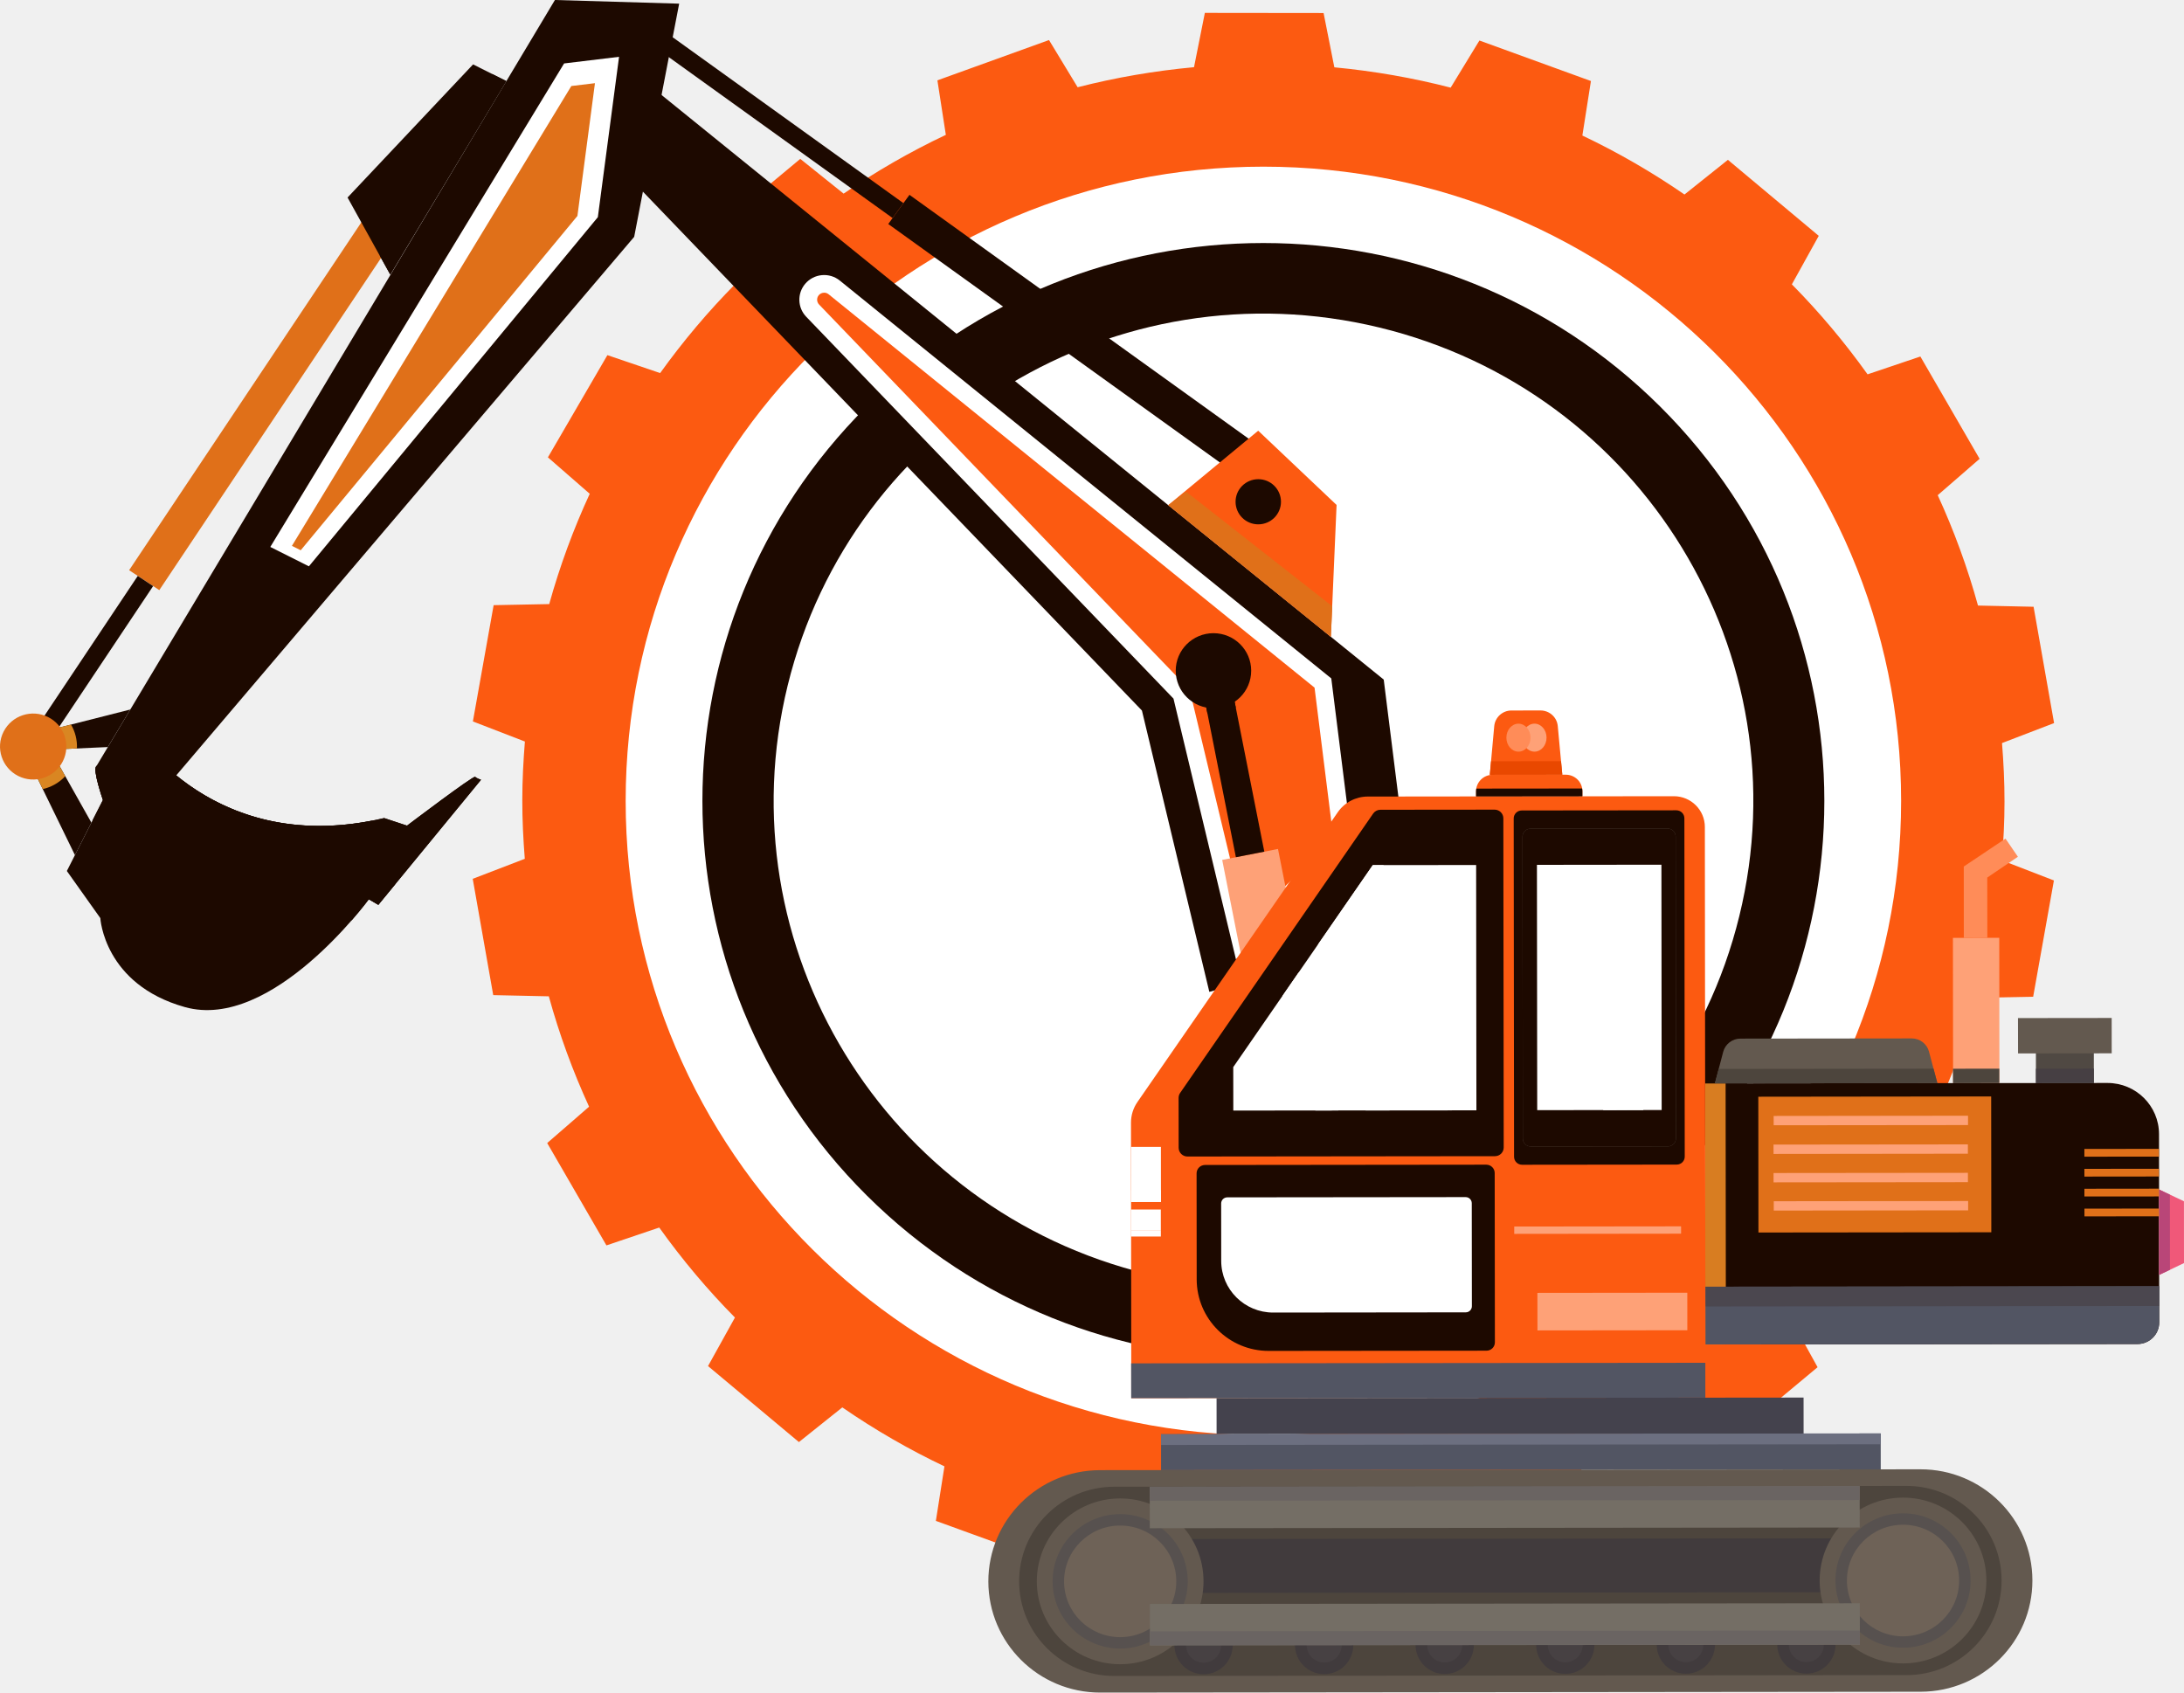
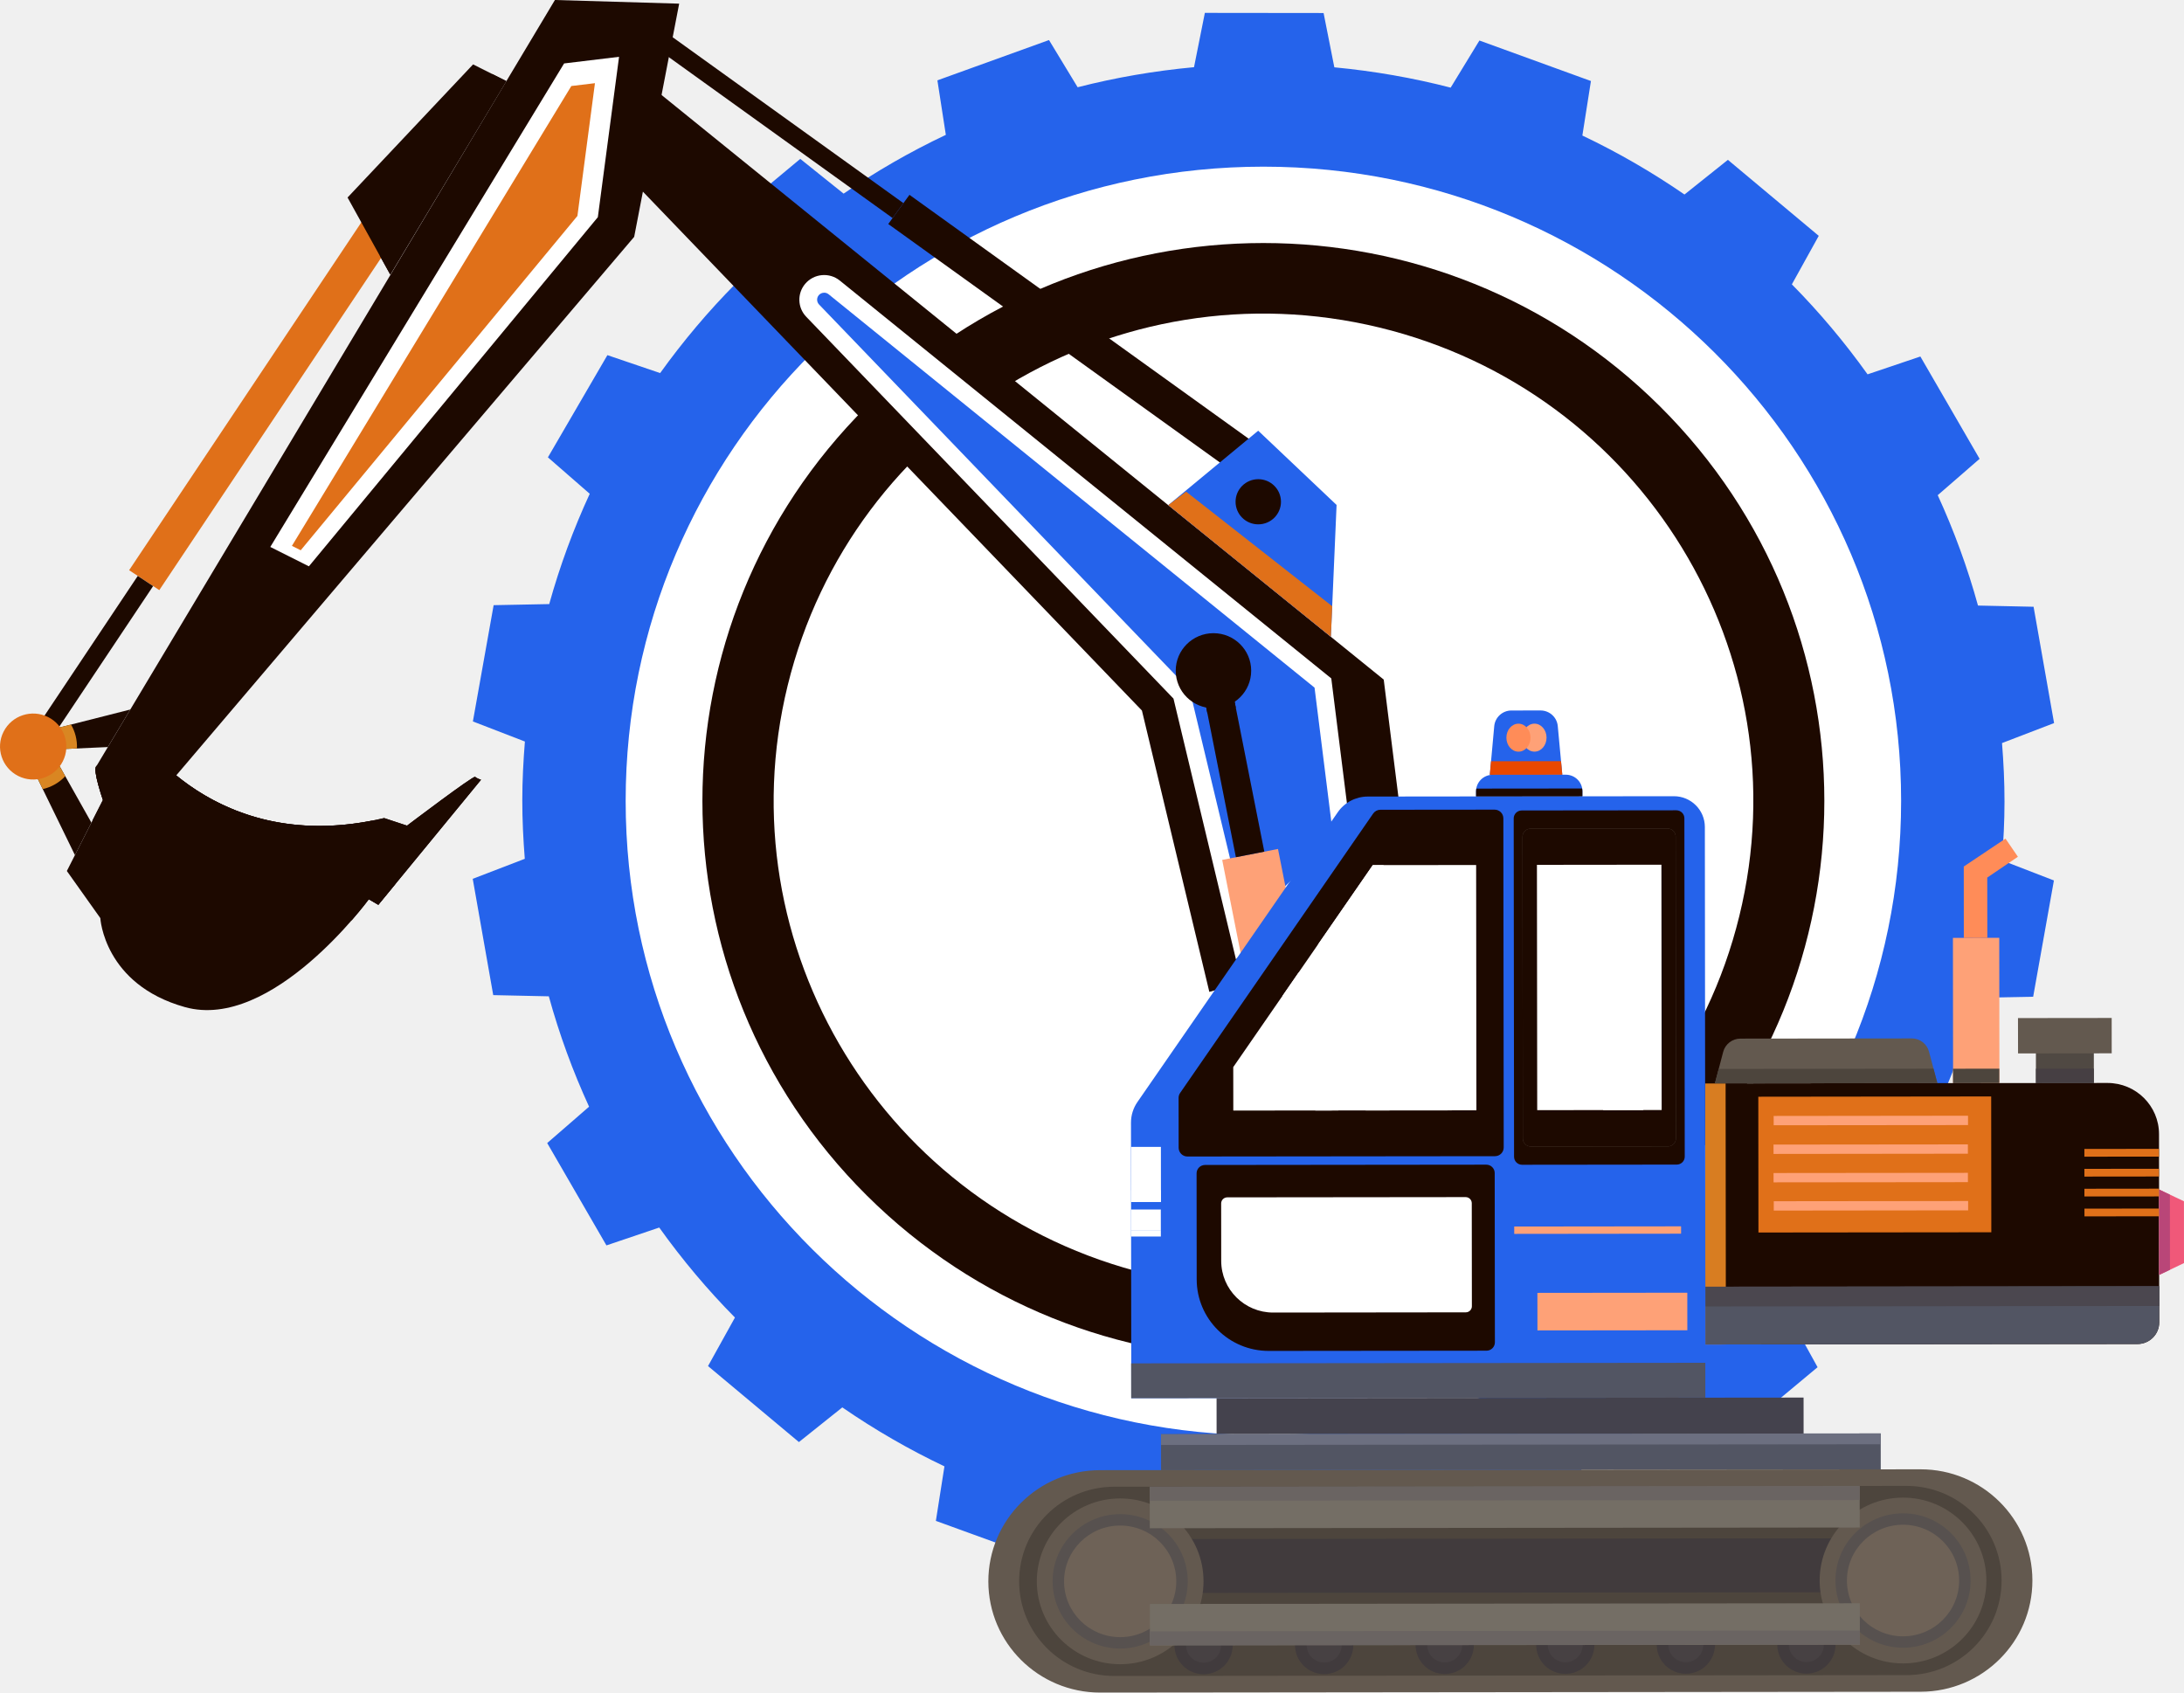
<svg xmlns="http://www.w3.org/2000/svg" width="80" height="62" viewBox="0 0 80 62" fill="none">
-   <path d="M73.425 29.367C73.426 28.643 73.39 27.928 73.334 27.219L75.241 26.487L74.49 22.226L72.454 22.182C72.069 20.786 71.574 19.436 70.979 18.139L72.513 16.807L70.343 13.059L68.409 13.712C67.572 12.541 66.646 11.438 65.636 10.416L66.621 8.639L63.293 5.855L61.703 7.125C60.52 6.311 59.271 5.586 57.962 4.965L58.276 2.968L54.191 1.484L53.138 3.21C51.757 2.853 50.333 2.604 48.877 2.466L48.483 0.477L44.134 0.472L43.737 2.461C42.28 2.596 40.855 2.842 39.474 3.196L38.425 1.467L34.337 2.943L34.646 4.94C33.336 5.559 32.086 6.281 30.901 7.093L29.314 5.82L25.979 8.597L26.961 10.376C25.949 11.395 25.021 12.497 24.181 13.666L22.249 13.009L20.07 16.753L21.602 18.088C21.004 19.383 20.506 20.733 20.118 22.128L18.082 22.168L17.322 26.427L19.227 27.163C19.17 27.872 19.132 28.587 19.132 29.311C19.131 30.035 19.167 30.75 19.223 31.459L17.316 32.192L18.067 36.452L20.103 36.496C20.488 37.892 20.983 39.243 21.578 40.539L20.044 41.871L22.214 45.62L24.148 44.966C24.985 46.137 25.911 47.241 26.921 48.263L25.935 50.04L29.264 52.824L30.854 51.554C32.036 52.368 33.286 53.092 34.595 53.714L34.281 55.711L38.366 57.195L39.419 55.468C40.8 55.825 42.224 56.074 43.681 56.212L44.074 58.202L48.423 58.206L48.82 56.217C50.277 56.083 51.702 55.837 53.083 55.482L54.132 57.211L58.221 55.736L57.911 53.738C59.221 53.119 60.472 52.397 61.656 51.586L63.243 52.859L66.578 50.082L65.596 48.303C66.608 47.283 67.537 46.181 68.376 45.012L70.308 45.67L72.487 41.926L70.955 40.59C71.553 39.295 72.051 37.946 72.439 36.55L74.475 36.511L75.235 32.252L73.33 31.516C73.387 30.805 73.425 30.091 73.425 29.367Z" fill="#FC5A11" />
+   <path d="M73.425 29.367C73.426 28.643 73.39 27.928 73.334 27.219L75.241 26.487L74.49 22.226L72.454 22.182C72.069 20.786 71.574 19.436 70.979 18.139L72.513 16.807L70.343 13.059L68.409 13.712C67.572 12.541 66.646 11.438 65.636 10.416L66.621 8.639L63.293 5.855L61.703 7.125C60.52 6.311 59.271 5.586 57.962 4.965L58.276 2.968L54.191 1.484L53.138 3.21C51.757 2.853 50.333 2.604 48.877 2.466L48.483 0.477L44.134 0.472L43.737 2.461C42.28 2.596 40.855 2.842 39.474 3.196L38.425 1.467L34.337 2.943L34.646 4.94C33.336 5.559 32.086 6.281 30.901 7.093L29.314 5.82L25.979 8.597L26.961 10.376C25.949 11.395 25.021 12.497 24.181 13.666L22.249 13.009L20.07 16.753L21.602 18.088C21.004 19.383 20.506 20.733 20.118 22.128L18.082 22.168L17.322 26.427L19.227 27.163C19.17 27.872 19.132 28.587 19.132 29.311C19.131 30.035 19.167 30.75 19.223 31.459L17.316 32.192L18.067 36.452L20.103 36.496C20.488 37.892 20.983 39.243 21.578 40.539L20.044 41.871L22.214 45.62L24.148 44.966C24.985 46.137 25.911 47.241 26.921 48.263L25.935 50.04L29.264 52.824L30.854 51.554C32.036 52.368 33.286 53.092 34.595 53.714L34.281 55.711L38.366 57.195L39.419 55.468C40.8 55.825 42.224 56.074 43.681 56.212L44.074 58.202L48.423 58.206L48.82 56.217C50.277 56.083 51.702 55.837 53.083 55.482L54.132 57.211L58.221 55.736L57.911 53.738C59.221 53.119 60.472 52.397 61.656 51.586L63.243 52.859L66.578 50.082L65.596 48.303C66.608 47.283 67.537 46.181 68.376 45.012L70.308 45.67L72.487 41.926L70.955 40.59C71.553 39.295 72.051 37.946 72.439 36.55L74.475 36.511L75.235 32.252L73.33 31.516C73.387 30.805 73.425 30.091 73.425 29.367Z" fill="#2563EB" />
  <path d="M46.278 52.572C59.18 52.572 69.638 42.17 69.638 29.338C69.638 16.507 59.18 6.105 46.278 6.105C33.377 6.105 22.918 16.507 22.918 29.338C22.918 42.17 33.377 52.572 46.278 52.572Z" fill="white" />
  <path d="M60.807 43.789C68.832 35.808 68.832 22.869 60.807 14.888C52.783 6.907 39.772 6.907 31.748 14.888C23.723 22.869 23.723 35.808 31.748 43.789C39.772 51.77 52.783 51.77 60.807 43.789Z" fill="#1D0900" />
  <path d="M63.711 33.557C66.057 23.984 60.155 14.332 50.53 11.998C40.904 9.665 31.199 15.534 28.853 25.108C26.507 34.681 32.408 44.333 42.034 46.667C51.66 49 61.365 43.131 63.711 33.557Z" fill="white" />
  <path d="M78.296 49.233L62.469 49.249L62.459 39.685L77.197 39.67C78.239 39.669 79.084 40.508 79.085 41.544L79.092 48.439C79.093 48.877 78.736 49.233 78.296 49.233Z" fill="#1D0900" />
  <path d="M63.209 39.687L62.457 39.688L62.467 49.252L63.219 49.251L63.209 39.687Z" fill="#D87D21" />
  <path d="M78.296 49.233L62.469 49.249L62.467 47.136L79.091 47.119L79.092 48.439C79.093 48.877 78.736 49.233 78.296 49.233Z" fill="#525563" />
  <path d="M79.095 47.114L62.47 47.132L62.471 47.857L79.096 47.839L79.095 47.114Z" fill="#4B474F" />
  <path d="M80 46.268L79.091 46.701L79.087 43.573L79.998 44.003L80 46.268Z" fill="#F05879" />
  <path d="M76.697 38.036L74.575 38.038L74.576 39.677L76.698 39.675L76.697 38.036Z" fill="#504943" />
  <path d="M76.698 39.145L74.576 39.148L74.576 39.677L76.698 39.675L76.698 39.145Z" fill="#463F43" />
  <path d="M77.351 37.289L73.919 37.293L73.921 38.588L77.352 38.584L77.351 37.289Z" fill="#63594F" />
  <path d="M63.752 38.045L70.028 38.038C70.324 38.038 70.583 38.236 70.659 38.521L70.966 39.677L62.817 39.685L63.121 38.529C63.197 38.244 63.456 38.045 63.752 38.045Z" fill="#63594F" />
  <path d="M73.233 34.353L71.536 34.355L71.542 39.673L73.239 39.671L73.233 34.353Z" fill="#FEA177" />
  <path d="M44.298 36.333L41.829 26.028L20.355 3.699L22.038 1.703L50.686 24.894L51.858 34.256L44.298 36.333Z" fill="#1D0900" />
  <path d="M45.274 35.145L42.985 25.591L29.532 11.603C29.212 11.27 29.195 10.751 29.493 10.398C29.812 10.019 30.378 9.966 30.763 10.278L48.765 24.851L49.531 30.962L45.274 35.145Z" fill="white" />
-   <path d="M48.845 30.725L48.152 25.189L30.352 10.779C30.293 10.731 30.231 10.721 30.189 10.722C30.113 10.722 30.041 10.755 29.991 10.813C29.907 10.914 29.912 11.061 30.003 11.155L43.577 25.27L45.639 33.877L48.845 30.725Z" fill="#FC5A11" />
+   <path d="M48.845 30.725L48.152 25.189L30.352 10.779C30.293 10.731 30.231 10.721 30.189 10.722C30.113 10.722 30.041 10.755 29.991 10.813C29.907 10.914 29.912 11.061 30.003 11.155L43.577 25.27L45.639 33.877L48.845 30.725Z" fill="#2563EB" />
  <path d="M43.067 24.57C43.068 25.329 43.687 25.944 44.451 25.943C45.214 25.943 45.832 25.327 45.831 24.567C45.831 23.808 45.211 23.194 44.448 23.194C43.684 23.195 43.066 23.811 43.067 24.57Z" fill="#1D0900" />
  <path d="M46.813 31.098L44.769 31.499L46.259 39.025L48.303 38.625L46.813 31.098Z" fill="#FEA177" />
  <path d="M44.98 24.47L43.939 24.674L45.271 31.4L46.312 31.197L44.98 24.47Z" fill="#1D0900" />
  <path d="M45.267 25.92C45.028 26.063 44.75 26.147 44.451 26.147C44.375 26.147 44.3 26.14 44.227 26.13L43.938 24.669L44.979 24.465L45.267 25.92Z" fill="#1D0900" />
  <path d="M71.935 34.357L71.933 31.742L73.461 30.719L73.916 31.384L72.793 32.146L72.796 34.356L71.935 34.357Z" fill="#FF8C58" />
-   <path d="M41.439 51.216L62.471 51.194L62.449 30.293C62.448 29.67 61.94 29.166 61.314 29.166L50.101 29.178C49.661 29.179 49.25 29.394 49.001 29.755L41.664 40.368C41.51 40.59 41.428 40.853 41.428 41.123L41.439 51.216Z" fill="#FC5A11" />
+   <path d="M41.439 51.216L62.471 51.194L62.449 30.293C62.448 29.67 61.94 29.166 61.314 29.166L50.101 29.178C49.661 29.179 49.25 29.394 49.001 29.755L41.664 40.368C41.51 40.59 41.428 40.853 41.428 41.123L41.439 51.216Z" fill="#2563EB" />
  <path d="M55.755 42.666L61.418 42.66C61.581 42.66 61.713 42.529 61.712 42.367L61.699 29.975C61.699 29.813 61.567 29.682 61.404 29.682L55.741 29.688C55.578 29.688 55.446 29.819 55.447 29.982L55.46 42.373C55.46 42.535 55.592 42.666 55.755 42.666Z" fill="#1D0900" />
  <path d="M56.076 41.998L61.096 41.993C61.258 41.993 61.39 41.861 61.39 41.699L61.379 30.643C61.378 30.48 61.246 30.349 61.083 30.35L56.063 30.355C55.901 30.355 55.769 30.486 55.769 30.648L55.781 41.705C55.781 41.867 55.913 41.998 56.076 41.998Z" fill="#63594F" />
  <path d="M56.076 41.998L61.096 41.993C61.258 41.993 61.39 41.861 61.39 41.699L61.379 30.643C61.378 30.48 61.246 30.349 61.083 30.35L56.063 30.355C55.901 30.355 55.769 30.486 55.769 30.648L55.781 41.705C55.781 41.867 55.913 41.998 56.076 41.998Z" fill="#1D0900" />
  <path d="M60.858 31.675L56.298 31.68L56.308 40.666L60.867 40.661L60.858 31.675Z" fill="white" />
  <path d="M43.496 42.364L54.76 42.352C54.938 42.352 55.081 42.209 55.081 42.032L55.068 29.977C55.068 29.8 54.924 29.657 54.746 29.658L50.564 29.662C50.458 29.662 50.359 29.714 50.299 29.801L43.229 40.034C43.192 40.087 43.172 40.151 43.172 40.215L43.174 42.045C43.175 42.221 43.319 42.364 43.496 42.364Z" fill="#1D0900" />
  <path d="M44.125 42.011L54.455 42C54.618 42 54.75 41.868 54.75 41.706L54.738 30.65C54.738 30.487 54.606 30.356 54.443 30.357L50.606 30.361C50.509 30.361 50.419 30.408 50.364 30.488L43.88 39.873C43.846 39.922 43.828 39.98 43.828 40.04L43.83 41.718C43.83 41.88 43.962 42.011 44.125 42.011Z" fill="#1D0900" />
  <path d="M45.176 40.681L54.081 40.672L54.071 31.686L50.286 31.69L45.174 39.089L45.176 40.681Z" fill="white" />
  <path d="M46.476 49.485L54.45 49.477C54.62 49.477 54.758 49.34 54.758 49.17L54.751 42.969C54.751 42.8 54.613 42.663 54.443 42.663L44.139 42.674C43.968 42.675 43.831 42.812 43.831 42.981L43.835 46.864C43.836 48.313 45.019 49.487 46.476 49.485Z" fill="#1D0900" />
  <path d="M46.779 49.039L53.983 49.032C54.2 49.032 54.376 48.856 54.376 48.64L54.37 43.285C54.37 43.069 54.194 42.894 53.977 42.894L44.605 42.904C44.388 42.904 44.212 43.08 44.212 43.296L44.216 46.495C44.217 47.902 45.365 49.041 46.779 49.039Z" fill="#1D0900" />
  <path d="M46.638 48.08L53.691 48.072C53.815 48.072 53.915 47.972 53.915 47.849L53.911 44.074C53.911 43.951 53.81 43.851 53.687 43.851L44.954 43.86C44.831 43.861 44.731 43.96 44.731 44.083L44.733 46.188C44.734 47.234 45.587 48.081 46.638 48.08Z" fill="white" />
  <path d="M62.466 49.92L41.434 49.941L41.435 51.218L62.467 51.198L62.466 49.92Z" fill="#525563" />
  <path d="M61.806 47.353L56.315 47.359L56.317 48.735L61.807 48.729L61.806 47.353Z" fill="#FEA177" />
  <path d="M66.065 51.194L44.563 51.215L44.564 52.532L66.066 52.511L66.065 51.194Z" fill="#44424D" />
  <path d="M68.891 52.508L42.529 52.535L42.53 53.854L68.892 53.828L68.891 52.508Z" fill="#525563" />
  <path d="M68.891 52.508L42.529 52.535L42.529 52.93L68.891 52.904L68.891 52.508Z" fill="#6C6F80" />
  <path d="M40.303 62L70.355 61.969C72.617 61.966 74.449 60.141 74.447 57.891C74.444 55.641 72.609 53.819 70.347 53.822L40.295 53.853C38.033 53.855 36.201 55.681 36.203 57.931C36.206 60.181 38.041 62.002 40.303 62Z" fill="#63594F" />
  <path d="M40.82 61.392L69.837 61.361C71.762 61.359 73.32 59.806 73.318 57.892C73.316 55.978 71.755 54.428 69.83 54.43L40.812 54.46C38.888 54.462 37.329 56.015 37.331 57.929C37.333 59.843 38.895 61.394 40.82 61.392Z" fill="#4D453D" />
  <path d="M68.895 56.35L41.72 56.377L41.722 58.351L68.897 58.324L68.895 56.35Z" fill="#413B3D" />
  <path d="M66.654 57.899C66.656 59.576 68.025 60.934 69.711 60.932C71.397 60.931 72.763 59.57 72.761 57.892C72.759 56.215 71.391 54.857 69.704 54.859C68.018 54.861 66.653 56.222 66.654 57.899Z" fill="#63594F" />
  <path d="M67.233 57.898C67.235 59.258 68.344 60.359 69.71 60.357C71.077 60.356 72.184 59.253 72.183 57.893C72.181 56.534 71.072 55.433 69.705 55.434C68.338 55.436 67.231 56.539 67.233 57.898Z" fill="#57514F" />
  <path d="M67.653 57.898C67.654 59.027 68.575 59.941 69.71 59.94C70.845 59.939 71.764 59.023 71.763 57.894C71.762 56.765 70.841 55.85 69.706 55.852C68.571 55.853 67.651 56.769 67.653 57.898Z" fill="#6E6257" />
  <path d="M37.979 57.929C37.98 59.606 39.349 60.964 41.035 60.962C42.722 60.961 44.087 59.599 44.085 57.922C44.084 56.245 42.715 54.887 41.029 54.889C39.342 54.891 37.977 56.252 37.979 57.929Z" fill="#63594F" />
  <path d="M38.557 57.928C38.559 59.288 39.668 60.389 41.035 60.387C42.401 60.386 43.508 59.283 43.507 57.923C43.505 56.564 42.396 55.463 41.029 55.464C39.663 55.466 38.556 56.569 38.557 57.928Z" fill="#57514F" />
  <path d="M38.977 57.928C38.978 59.057 39.899 59.971 41.034 59.97C42.169 59.968 43.089 59.052 43.087 57.923C43.086 56.795 42.165 55.88 41.03 55.882C39.895 55.883 38.975 56.799 38.977 57.928Z" fill="#6E6257" />
  <path d="M68.121 54.436L42.115 54.462L42.117 55.98L68.122 55.954L68.121 54.436Z" fill="#746E65" />
  <path d="M68.121 54.436L42.115 54.462L42.116 54.973L68.121 54.947L68.121 54.436Z" fill="#6A6462" />
  <path d="M65.102 60.246C65.102 60.832 65.581 61.307 66.17 61.306C66.759 61.306 67.236 60.83 67.236 60.244C67.235 59.658 66.757 59.184 66.168 59.184C65.578 59.185 65.101 59.66 65.102 60.246Z" fill="#413B3D" />
  <path d="M65.528 60.246C65.528 60.598 65.816 60.883 66.169 60.882C66.523 60.882 66.809 60.596 66.809 60.245C66.809 59.893 66.522 59.608 66.168 59.609C65.814 59.609 65.528 59.894 65.528 60.246Z" fill="#474143" />
  <path d="M60.686 60.251C60.686 60.837 61.164 61.311 61.754 61.311C62.343 61.31 62.82 60.834 62.819 60.248C62.819 59.663 62.34 59.188 61.751 59.189C61.162 59.189 60.685 59.665 60.686 60.251Z" fill="#413B3D" />
  <path d="M61.112 60.251C61.112 60.602 61.399 60.887 61.753 60.887C62.107 60.887 62.393 60.601 62.393 60.249C62.392 59.898 62.105 59.613 61.752 59.613C61.398 59.613 61.112 59.899 61.112 60.251Z" fill="#474143" />
  <path d="M56.27 60.255C56.27 60.842 56.748 61.316 57.338 61.315C57.927 61.315 58.404 60.839 58.403 60.253C58.403 59.667 57.924 59.193 57.335 59.193C56.746 59.194 56.269 59.67 56.27 60.255Z" fill="#413B3D" />
  <path d="M56.696 60.255C56.696 60.607 56.983 60.892 57.337 60.891C57.691 60.891 57.977 60.606 57.977 60.254C57.977 59.902 57.69 59.617 57.336 59.618C56.982 59.618 56.696 59.903 56.696 60.255Z" fill="#474143" />
  <path d="M51.853 60.26C51.854 60.846 52.332 61.321 52.921 61.32C53.511 61.319 53.988 60.844 53.987 60.258C53.986 59.672 53.508 59.197 52.919 59.198C52.33 59.199 51.853 59.674 51.853 60.26Z" fill="#413B3D" />
  <path d="M52.28 60.26C52.28 60.611 52.567 60.896 52.921 60.896C53.275 60.896 53.561 60.61 53.561 60.258C53.56 59.907 53.273 59.622 52.919 59.622C52.566 59.623 52.279 59.908 52.28 60.26Z" fill="#474143" />
  <path d="M47.437 60.265C47.438 60.851 47.916 61.325 48.505 61.325C49.094 61.324 49.571 60.849 49.571 60.263C49.57 59.676 49.092 59.202 48.503 59.203C47.914 59.203 47.437 59.679 47.437 60.265Z" fill="#413B3D" />
  <path d="M47.864 60.264C47.864 60.616 48.151 60.901 48.505 60.9C48.858 60.9 49.145 60.615 49.144 60.263C49.144 59.911 48.857 59.626 48.503 59.627C48.15 59.627 47.863 59.912 47.864 60.264Z" fill="#474143" />
  <path d="M43.021 60.269C43.021 60.855 43.5 61.33 44.089 61.329C44.678 61.328 45.155 60.853 45.154 60.267C45.154 59.681 44.676 59.206 44.087 59.207C43.498 59.208 43.02 59.683 43.021 60.269Z" fill="#413B3D" />
  <path d="M43.447 60.269C43.447 60.621 43.735 60.905 44.088 60.905C44.442 60.905 44.728 60.619 44.728 60.268C44.728 59.916 44.441 59.631 44.087 59.631C43.733 59.632 43.447 59.917 43.447 60.269Z" fill="#474143" />
  <path d="M68.125 58.729L42.12 58.755L42.121 60.273L68.127 60.247L68.125 58.729Z" fill="#746E65" />
  <path d="M72.937 40.164L64.407 40.174L64.412 45.148L72.942 45.139L72.937 40.164Z" fill="#E07019" />
  <path d="M72.089 40.87L64.969 40.878L64.97 41.219L72.089 41.212L72.089 40.87Z" fill="#FEA177" />
  <path d="M72.084 41.92L64.964 41.927L64.965 42.269L72.084 42.261L72.084 41.92Z" fill="#FEA177" />
  <path d="M72.085 42.962L64.965 42.969L64.966 43.31L72.085 43.303L72.085 42.962Z" fill="#FEA177" />
  <path d="M72.093 43.994L64.973 44.002L64.973 44.344L72.093 44.336L72.093 43.994Z" fill="#FEA177" />
-   <path d="M54.675 28.381L57.355 28.378C57.691 28.378 57.963 28.648 57.963 28.981L57.963 29.17L54.068 29.174L54.068 28.985C54.068 28.652 54.34 28.381 54.675 28.381Z" fill="#FC5A11" />
-   <path d="M54.572 28.381L57.227 28.378L57.061 26.596C57.031 26.273 56.758 26.025 56.431 26.025L55.364 26.026C55.037 26.026 54.764 26.275 54.734 26.599L54.572 28.381Z" fill="#FC5A11" />
+   <path d="M54.675 28.381L57.355 28.378C57.691 28.378 57.963 28.648 57.963 28.981L57.963 29.17L54.068 29.174L54.068 28.985C54.068 28.652 54.34 28.381 54.675 28.381Z" fill="#2563EB" />
+   <path d="M54.572 28.381L57.227 28.378L57.061 26.596C57.031 26.273 56.758 26.025 56.431 26.025L55.364 26.026C55.037 26.026 54.764 26.275 54.734 26.599L54.572 28.381Z" fill="#2563EB" />
  <path d="M33.314 7.137L32.537 8.206L45.443 17.486L46.22 16.416L33.314 7.137Z" fill="#1D0900" />
  <path d="M23.152 0.294L22.756 0.84L32.695 7.987L33.092 7.441L23.152 0.294Z" fill="#1D0900" />
  <path d="M24.878 0.134L23.23 8.676L6.086 28.838L3.528 28.071L20.327 0L24.878 0.134Z" fill="#1D0900" />
  <path d="M1.853 26.731L4.773 25.99L3.95 27.365L2.273 27.441L1.853 26.731Z" fill="#1D0900" />
  <path d="M13.538 7.692L4.73 20.887L5.835 21.617L14.644 8.422L13.538 7.692Z" fill="#E07019" />
  <path d="M5.046 21.097L1.171 26.902L1.734 27.274L5.609 21.469L5.046 21.097Z" fill="#1D0900" />
  <path d="M18.546 2.97L17.329 2.359L12.731 7.235L14.294 10.057L18.546 2.97Z" fill="#1D0900" />
  <path d="M3.675 33.631L2.449 31.905L3.77 29.302C3.77 29.302 3.385 28.195 3.527 28.07C3.67 27.946 5.011 26.855 5.011 26.855C5.011 26.855 7.878 31.43 14.072 29.966L14.909 30.243C14.909 30.243 17.346 28.395 17.406 28.455C17.465 28.515 17.621 28.563 17.621 28.563L13.858 33.144L13.511 32.94C13.511 32.94 9.965 37.787 6.77 36.89C3.805 36.058 3.675 33.631 3.675 33.631Z" fill="#1D0900" />
  <path d="M3.528 28.071C3.67 27.946 5.011 26.856 5.011 26.856C5.011 26.856 7.74 31.204 13.62 30.062L14.475 32.393L13.858 33.144L13.511 32.941C13.511 32.941 13.281 33.255 12.886 33.708C11.144 33.893 6.783 33.893 3.392 30.047L3.77 29.303C3.77 29.303 3.385 28.195 3.528 28.071Z" fill="#1D0900" />
  <path d="M3.528 28.071C3.67 27.946 5.011 26.856 5.011 26.856C5.011 26.856 7.879 31.43 14.072 29.967L14.91 30.244C14.91 30.244 17.346 28.396 17.406 28.456C17.466 28.515 17.621 28.563 17.621 28.563L13.858 33.144L13.511 32.941C13.511 32.941 7.643 33.513 3.77 29.303C3.77 29.303 3.385 28.195 3.528 28.071Z" fill="#1D0900" />
  <path d="M1.166 28.085L2.745 31.323L3.348 30.134L2.001 27.74L1.166 28.085Z" fill="#1D0900" />
  <path d="M2.39 28.433C2.167 28.672 1.878 28.835 1.566 28.905L1.166 28.085L2.001 27.74L2.39 28.433Z" fill="#D98622" />
  <path d="M2.818 27.416L2.273 27.441L1.853 26.731L2.601 26.541C2.756 26.805 2.832 27.109 2.818 27.416Z" fill="#D98622" />
  <path d="M0.131 26.802C-0.172 27.397 0.069 28.124 0.668 28.425C1.267 28.726 1.998 28.486 2.3 27.89C2.602 27.295 2.362 26.568 1.763 26.267C1.163 25.967 0.433 26.206 0.131 26.802Z" fill="#E07019" />
  <path d="M43.429 24.57C43.43 25.13 43.887 25.584 44.45 25.583C45.014 25.583 45.47 25.128 45.469 24.567C45.469 24.007 45.011 23.553 44.448 23.554C43.885 23.555 43.429 24.01 43.429 24.57Z" fill="#1D0900" />
  <path d="M43.755 24.57C43.755 24.951 44.066 25.26 44.45 25.26C44.834 25.259 45.145 24.95 45.144 24.568C45.144 24.186 44.833 23.877 44.449 23.878C44.065 23.878 43.754 24.188 43.755 24.57Z" fill="#1D0900" />
  <path d="M43.958 24.569C43.958 24.839 44.179 25.058 44.45 25.058C44.721 25.057 44.941 24.838 44.941 24.568C44.941 24.298 44.72 24.08 44.449 24.08C44.178 24.081 43.958 24.299 43.958 24.569Z" fill="#1D0900" />
-   <path d="M42.792 18.504L46.088 15.777L48.959 18.497L48.75 23.327L42.792 18.504Z" fill="#FC5A11" />
+   <path d="M42.792 18.504L46.088 15.777L48.959 18.497L48.75 23.327L42.792 18.504Z" fill="#2563EB" />
  <path d="M48.75 23.327L42.792 18.504L43.447 18.01L48.799 22.207L48.75 23.327Z" fill="#E07019" />
  <path d="M45.259 18.381C45.259 18.838 45.632 19.208 46.091 19.207C46.55 19.207 46.922 18.836 46.922 18.38C46.921 17.923 46.549 17.553 46.09 17.553C45.63 17.554 45.258 17.924 45.259 18.381Z" fill="#1D0900" />
  <path d="M45.522 18.381C45.523 18.693 45.777 18.946 46.091 18.945C46.404 18.945 46.659 18.692 46.658 18.38C46.658 18.068 46.403 17.815 46.09 17.816C45.776 17.816 45.522 18.069 45.522 18.381Z" fill="#1D0900" />
  <path d="M20.663 2.324L22.676 2.081L21.899 7.955L11.315 20.745L9.901 20.035L20.663 2.324Z" fill="white" />
  <path d="M11.015 20.157L21.151 7.91L21.793 3.047L20.928 3.151L10.693 19.995L11.015 20.157Z" fill="#E07019" />
  <path d="M53.254 40.673L50.025 40.676L48.28 34.594L50.286 31.69L50.676 31.689L53.254 40.673Z" fill="white" />
  <path d="M47.573 35.617L49.025 40.677L48.182 40.678L46.978 36.479L47.573 35.617Z" fill="white" />
  <path d="M58.727 40.667L60.198 40.666L58.432 31.681L56.962 31.683L58.727 40.667Z" fill="white" />
  <path d="M61.578 44.922L55.466 44.929L55.466 45.198L61.578 45.191L61.578 44.922Z" fill="#FEA177" />
  <path d="M42.524 42.011L41.432 42.012L41.434 44.029L42.526 44.028L42.524 42.011Z" fill="white" />
  <path d="M42.526 43.597L41.434 43.599L41.434 44.029L42.526 44.028L42.526 43.597Z" fill="white" />
  <path d="M42.521 44.304L41.429 44.305L41.43 45.084L42.522 45.083L42.521 44.304Z" fill="white" />
  <path d="M42.522 45.083L41.43 45.084L41.43 45.296L42.522 45.295L42.522 45.083Z" fill="white" />
  <path d="M57.181 27.882L57.227 28.378L54.572 28.381L54.617 27.885L57.181 27.882Z" fill="#E94800" />
  <path d="M57.963 28.981L57.963 29.17L54.068 29.174L54.068 28.985C54.068 28.952 54.073 28.92 54.078 28.887L57.953 28.883C57.958 28.915 57.963 28.948 57.963 28.981Z" fill="#1D0900" />
  <path d="M55.765 27.021C55.765 27.304 55.964 27.533 56.208 27.533C56.452 27.533 56.65 27.303 56.65 27.02C56.65 26.737 56.451 26.508 56.207 26.508C55.963 26.509 55.765 26.738 55.765 27.021Z" fill="#FEA177" />
  <path d="M55.179 27.022C55.179 27.305 55.378 27.534 55.622 27.534C55.866 27.534 56.064 27.304 56.064 27.021C56.063 26.738 55.865 26.509 55.621 26.509C55.376 26.509 55.179 26.739 55.179 27.022Z" fill="#FF8C58" />
  <path d="M18.033 2.713L18.546 2.97L14.295 10.057L13.912 9.367L18.033 2.713Z" fill="#1D0900" />
  <path d="M70.966 39.676L62.817 39.685L62.957 39.156L70.825 39.147L70.966 39.676Z" fill="#4D453D" />
  <path d="M73.235 39.147L71.538 39.148L71.539 39.678L73.235 39.676L73.235 39.147Z" fill="#4D453D" />
  <path d="M79.486 46.513L79.091 46.701L79.087 43.573L79.483 43.76L79.486 46.513Z" fill="#B94678" />
  <path d="M79.083 42.084L76.351 42.087L76.351 42.37L79.083 42.367L79.083 42.084Z" fill="#E07019" />
  <path d="M79.083 42.813L76.351 42.816L76.352 43.099L79.084 43.096L79.083 42.813Z" fill="#E07019" />
  <path d="M79.084 43.542L76.352 43.545L76.352 43.828L79.084 43.826L79.084 43.542Z" fill="#E07019" />
  <path d="M79.085 44.271L76.353 44.273L76.354 44.557L79.086 44.554L79.085 44.271Z" fill="#E07019" />
  <path d="M68.126 59.729L42.121 59.755L42.121 60.266L68.127 60.24L68.126 59.729Z" fill="#6A6462" />
</svg>
